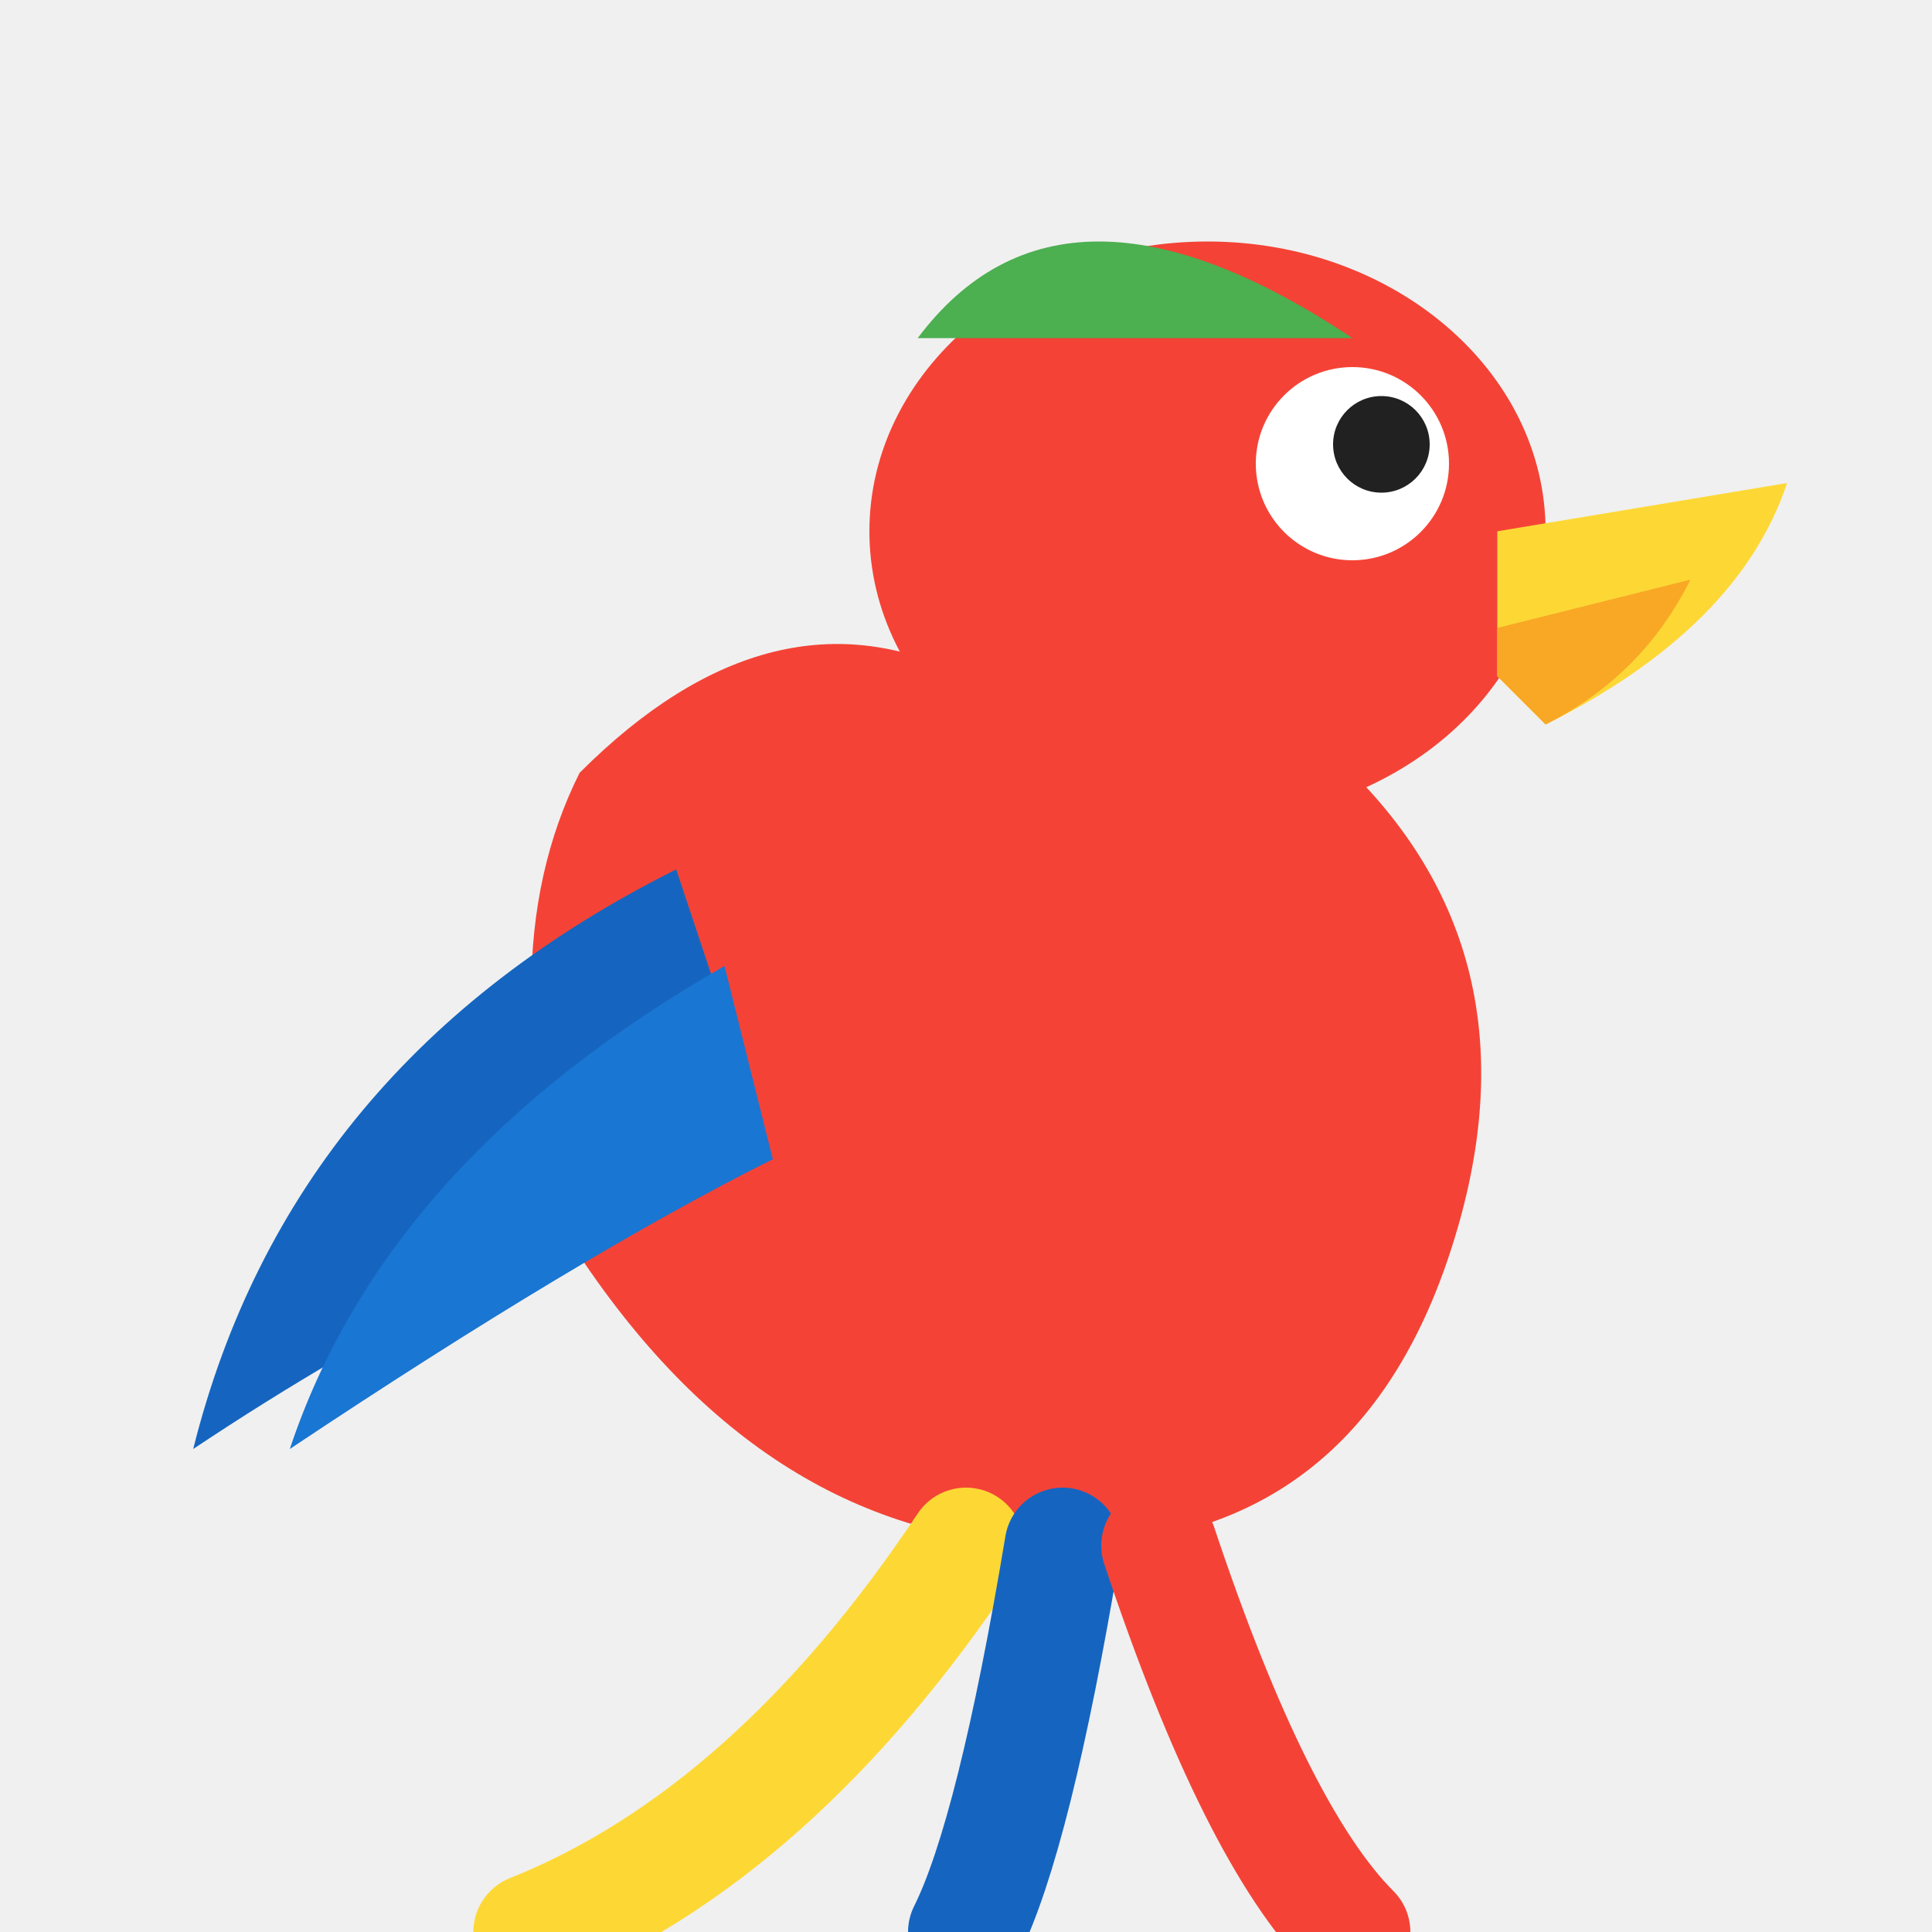
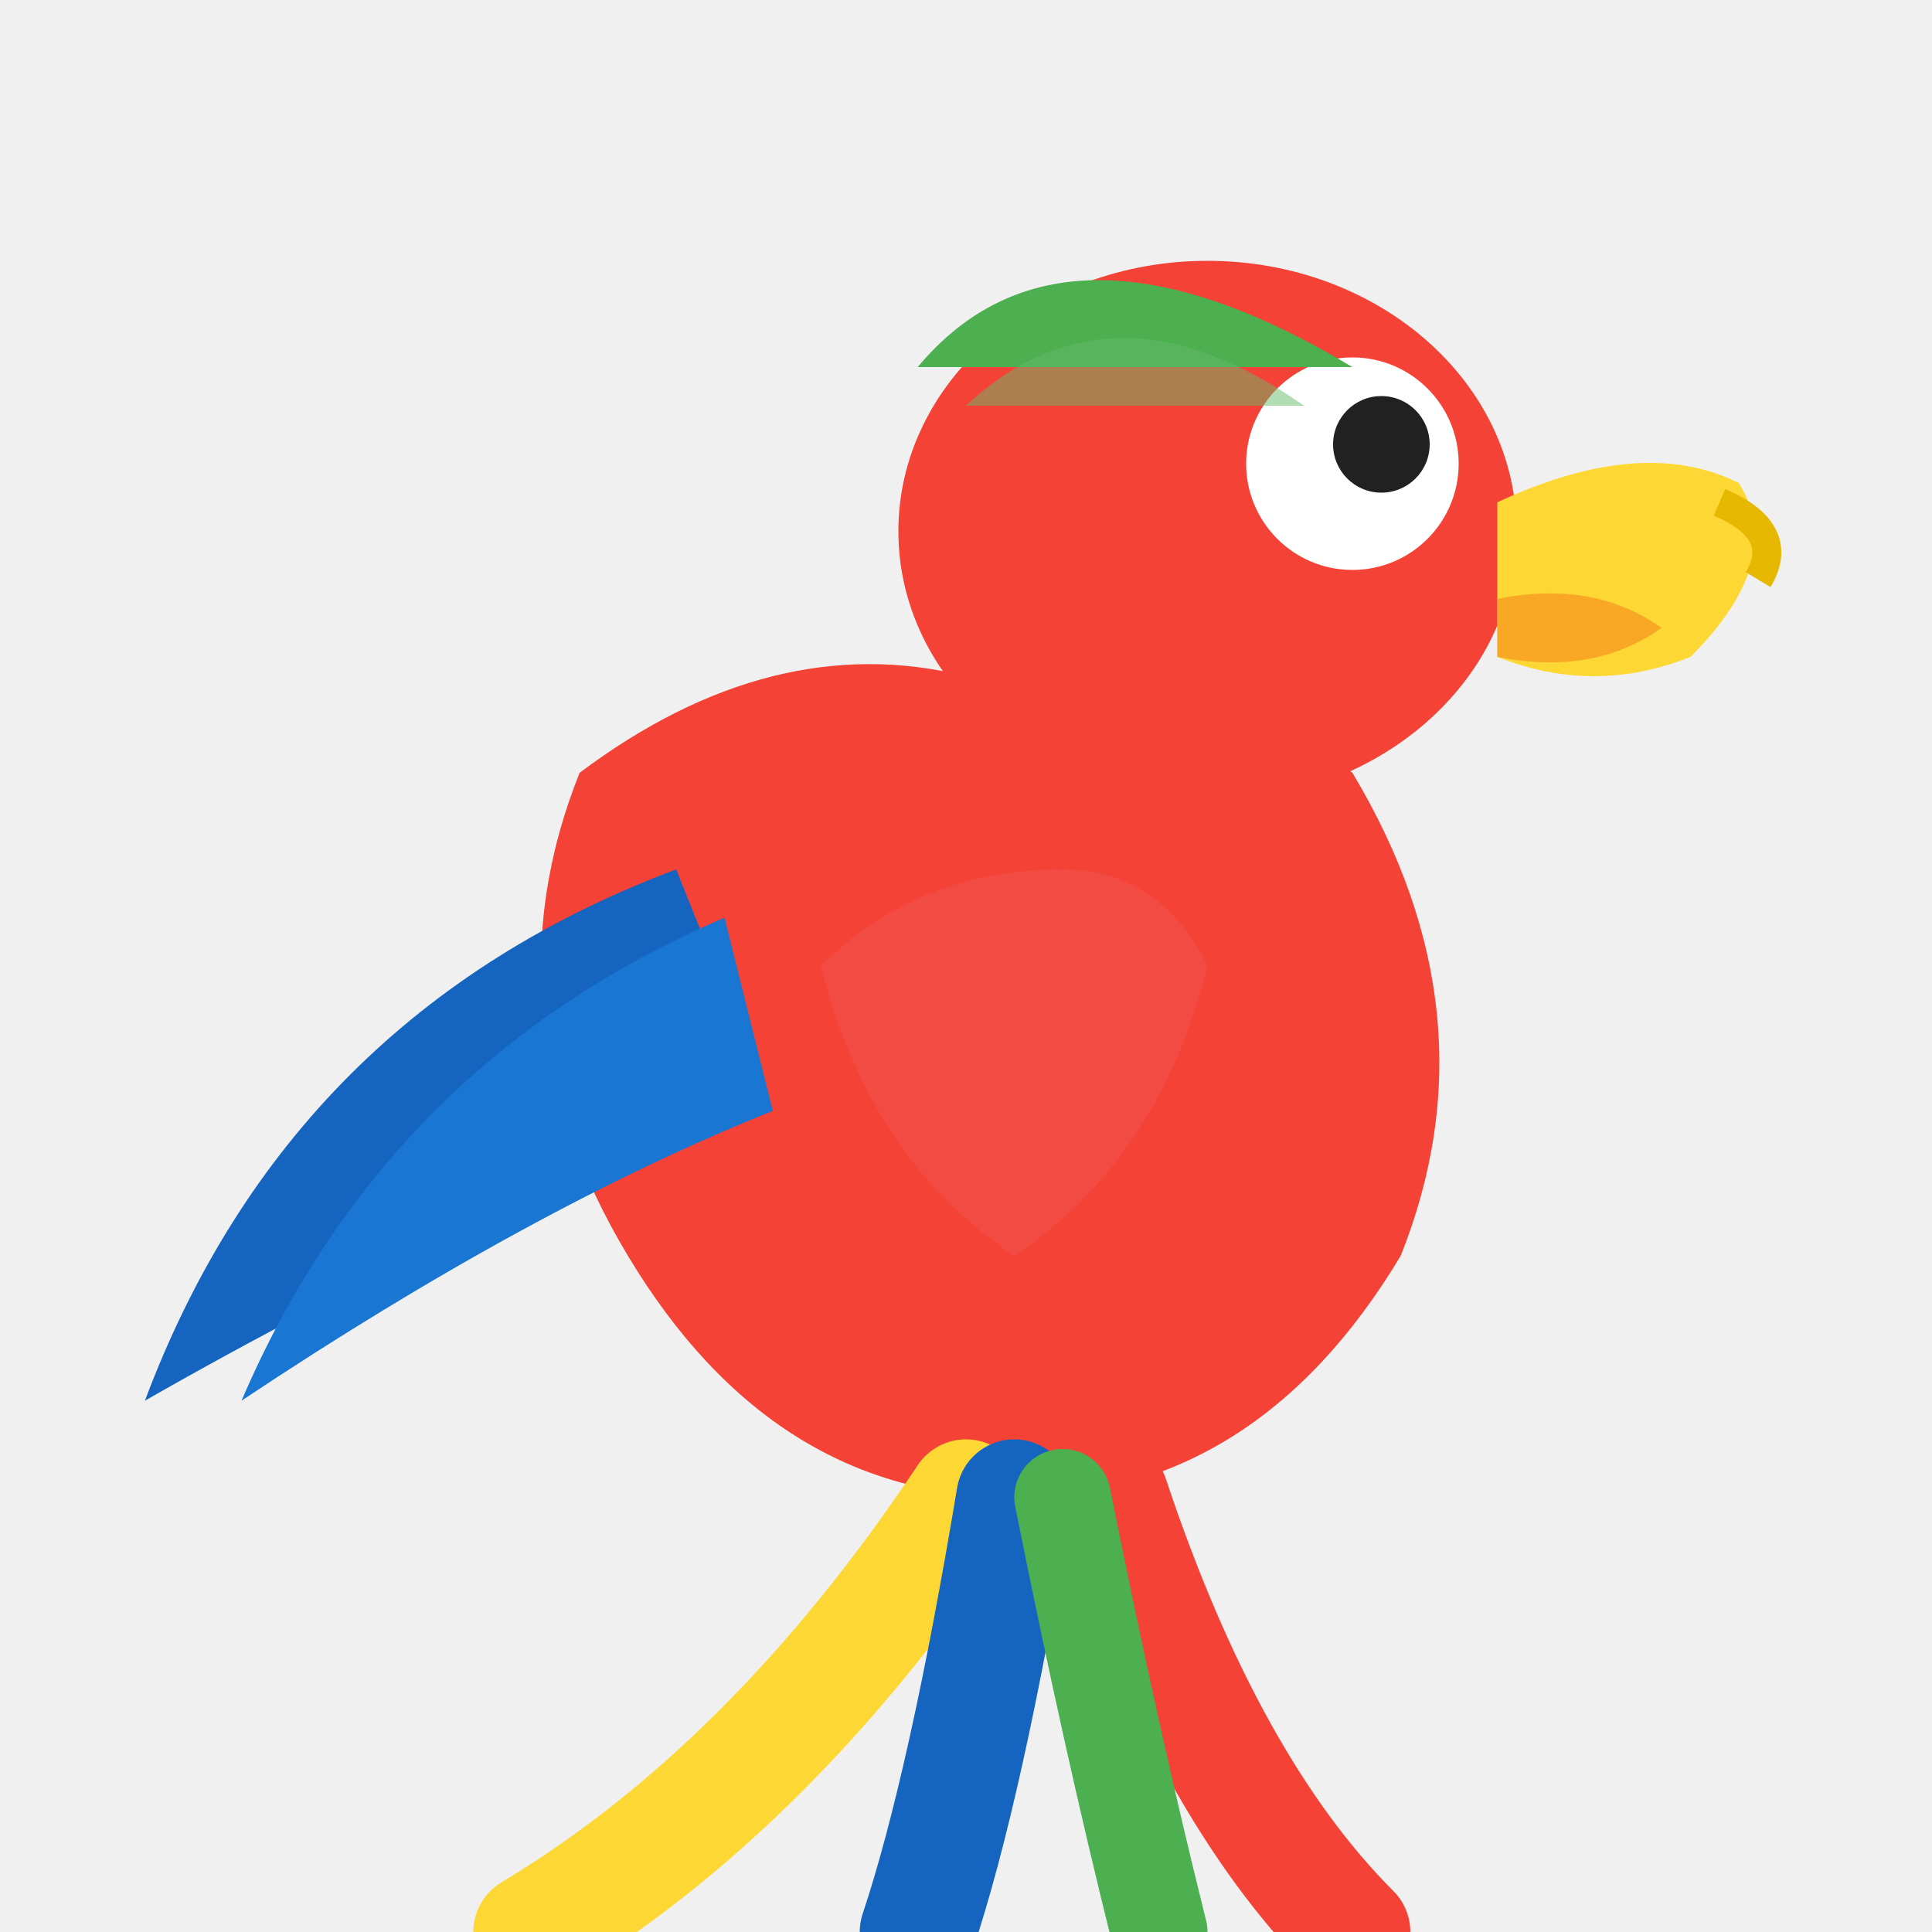
<svg xmlns="http://www.w3.org/2000/svg" viewBox="0 0 20 20">
-   <path d="M6 8 Q5 10 6 13 Q8 16 11 16 Q14 16 15 13 Q16 10 14 8 Q12 6 10 7 Q8 6 6 8Z" fill="#F44336" />
-   <path d="M7 9 Q3 11 2 15 Q5 13 8 12Z" fill="#1565C0" />
-   <path d="M7.5 10 Q4 12 3 15 Q6 13 8 12Z" fill="#1976D2" />
-   <path d="M10 16 Q8 19 5.5 20" stroke="#FDD835" stroke-width="1.2" fill="none" stroke-linecap="round" />
-   <path d="M11 16 Q10.5 19 10 20" stroke="#1565C0" stroke-width="1.2" fill="none" stroke-linecap="round" />
-   <path d="M12 16 Q13 19 14 20" stroke="#F44336" stroke-width="1.2" fill="none" stroke-linecap="round" />
-   <ellipse cx="12.5" cy="5.5" rx="3.5" ry="3" fill="#F44336" />
-   <circle cx="14" cy="4.8" r="1" fill="white" />
+   <path d="M6 8 Q5 10.5 6.5 13 Q8 15.5 10.5 15.5 Q13 15.5 14.5 13 Q15.5 10.5 14 8 Q12 6.5 10 7 Q8 6.5 6 8Z" fill="#F44336" />
+   <path d="M8.5 10 Q9.5 9 11 9 Q12 9 12.5 10 Q12 12 10.5 13 Q9 12 8.5 10Z" fill="#EF5350" opacity="0.5" />
+   <path d="M7 9 Q3 10.5 1.5 14.5 Q5 12.5 8 11.5Z" fill="#1565C0" />
+   <path d="M7.5 9.5 Q4 11 2.5 14.5 Q5.5 12.5 8 11.5Z" fill="#1976D2" />
+   <path d="M10 15.5 Q8 18.5 5.5 20" stroke="#FDD835" stroke-width="1.2" fill="none" stroke-linecap="round" />
+   <path d="M10.5 15.5 Q10 18.5 9.5 20" stroke="#1565C0" stroke-width="1.2" fill="none" stroke-linecap="round" />
+   <path d="M11.5 15.5 Q12.5 18.5 14 20" stroke="#F44336" stroke-width="1.2" fill="none" stroke-linecap="round" />
+   <path d="M11 15.5 Q11.5 18 12 20" stroke="#4CAF50" stroke-width="1" fill="none" stroke-linecap="round" />
+   <ellipse cx="12.5" cy="5.5" rx="3.2" ry="2.8" fill="#F44336" />
+   <circle cx="14" cy="4.8" r="1.1" fill="white" />
  <circle cx="14.3" cy="4.6" r="0.5" fill="#212121" />
-   <path d="M15.5 5.5 L18.5 5 Q18 6.5 16 7.5 L15.5 7Z" fill="#FDD835" />
-   <path d="M15.5 6.5 L17.5 6 Q17 7 16 7.5 L15.5 7Z" fill="#F9A825" />
-   <path d="M9.5 3.5 Q11 1.5 14 3.5" fill="#4CAF50" />
+   <path d="M15.5 5.2 Q17 4.5 18 5 Q18.5 5.8 17.5 6.8 Q16.5 7.2 15.5 6.8Z" fill="#FDD835" />
+   <path d="M15.5 6.2 Q16.5 6 17.2 6.5 Q16.5 7 15.5 6.8Z" fill="#F9A825" />
+   <path d="M17.8 5.2 Q18.5 5.5 18.2 6" stroke="#E6B800" stroke-width="0.3" fill="none" />
+   <path d="M9.5 3.8 Q11 2 14 3.8" fill="#4CAF50" />
+   <path d="M10 4.2 Q11.5 2.8 13.5 4.2" fill="#66BB6A" opacity="0.5" />
</svg>
